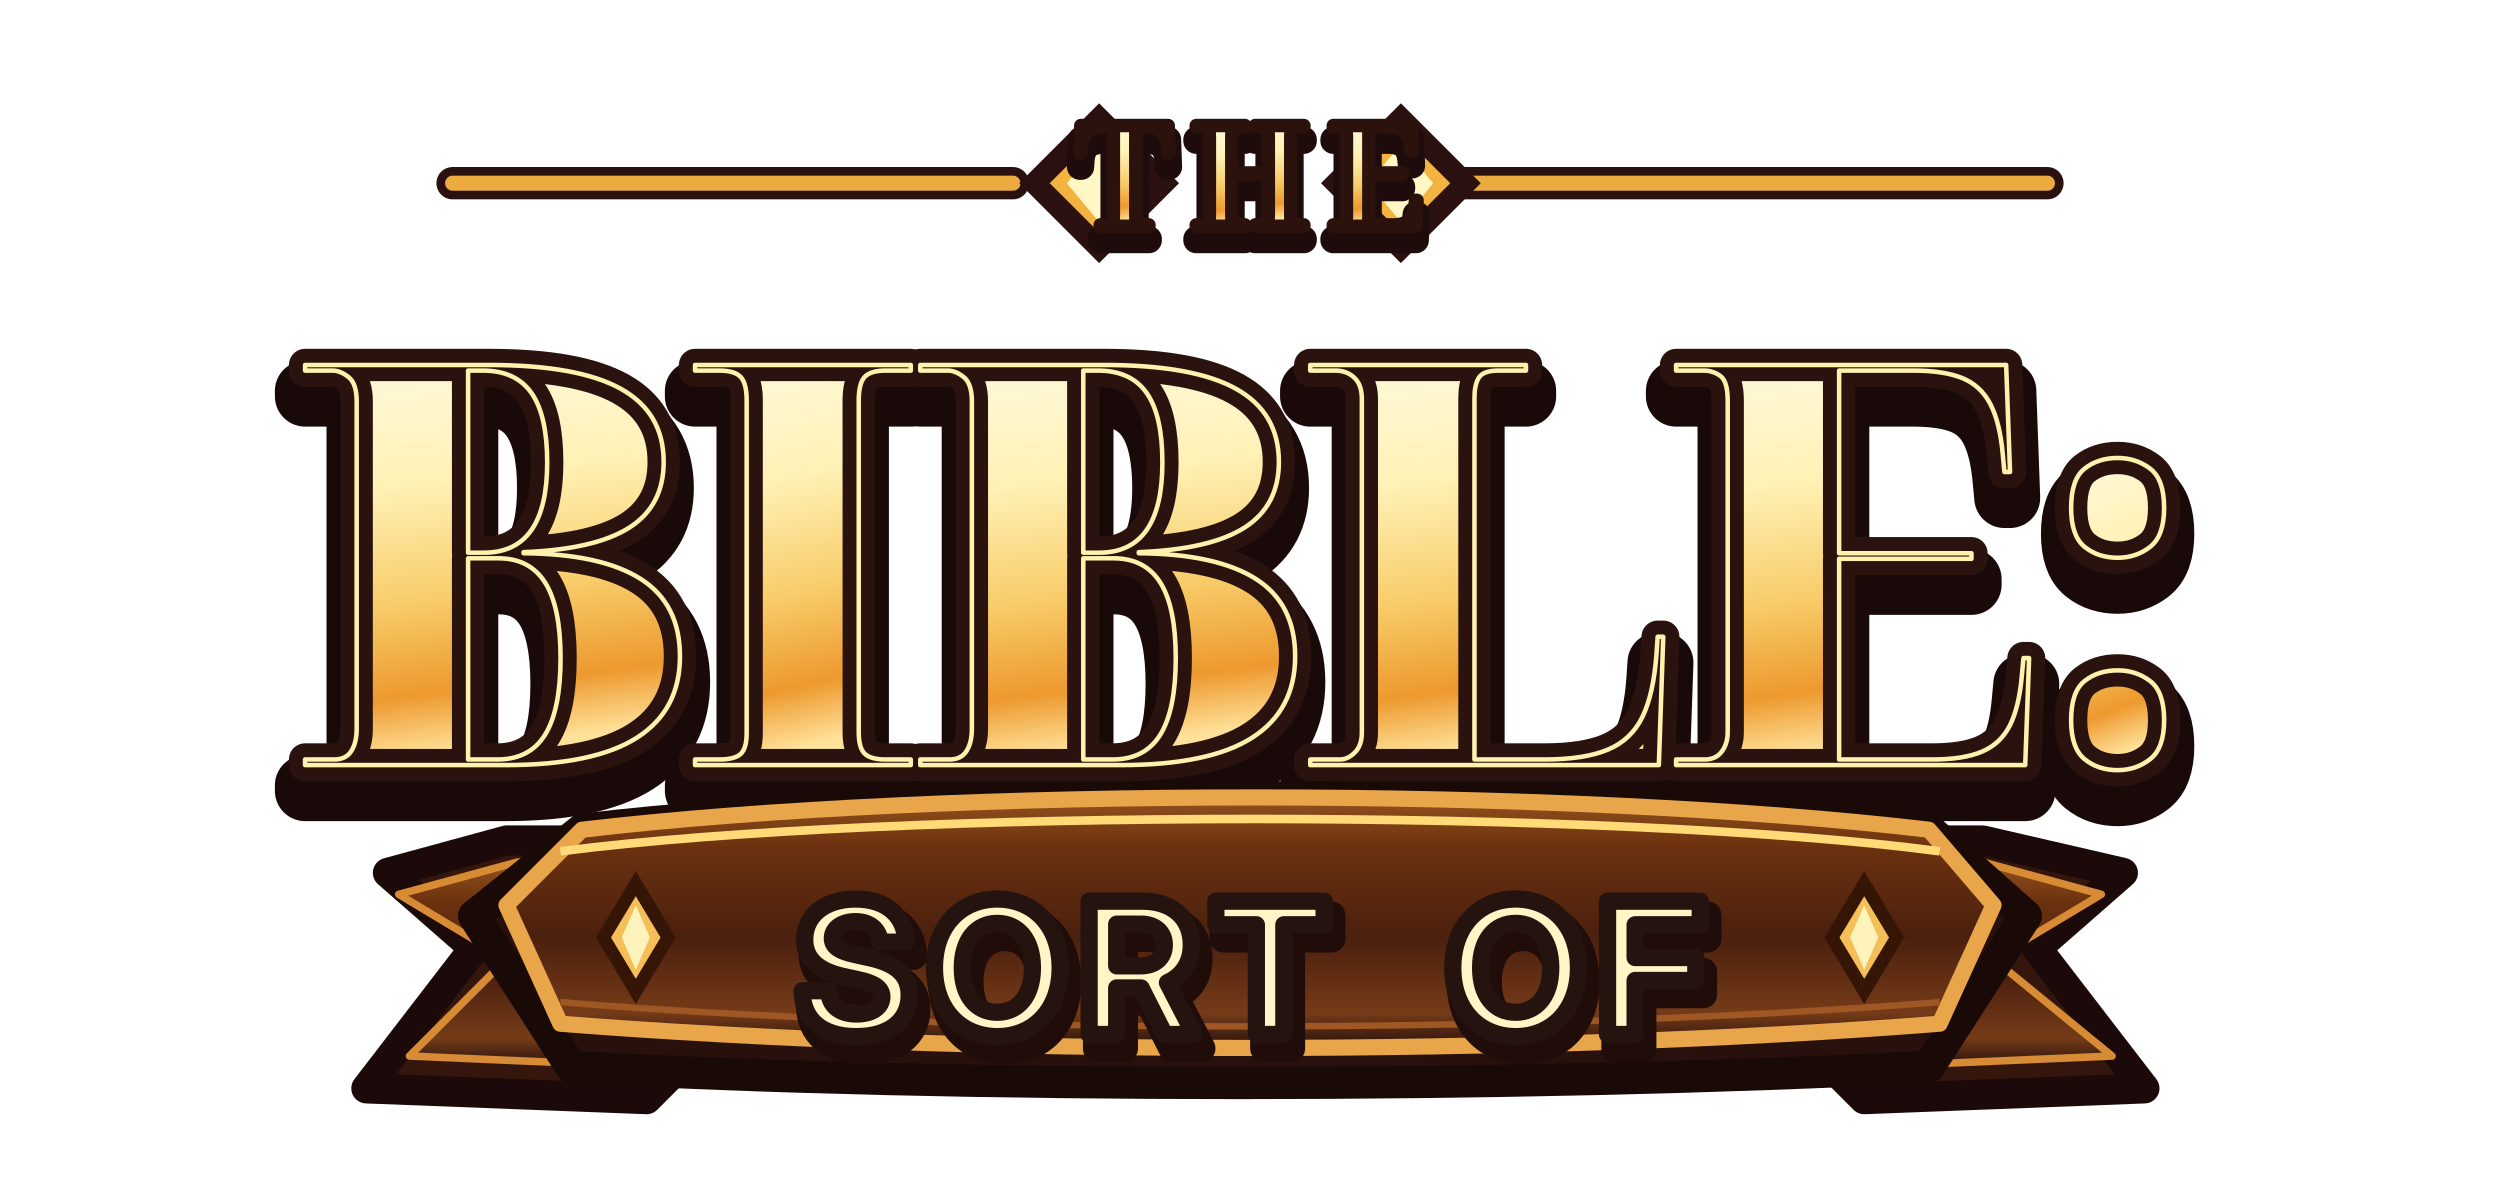
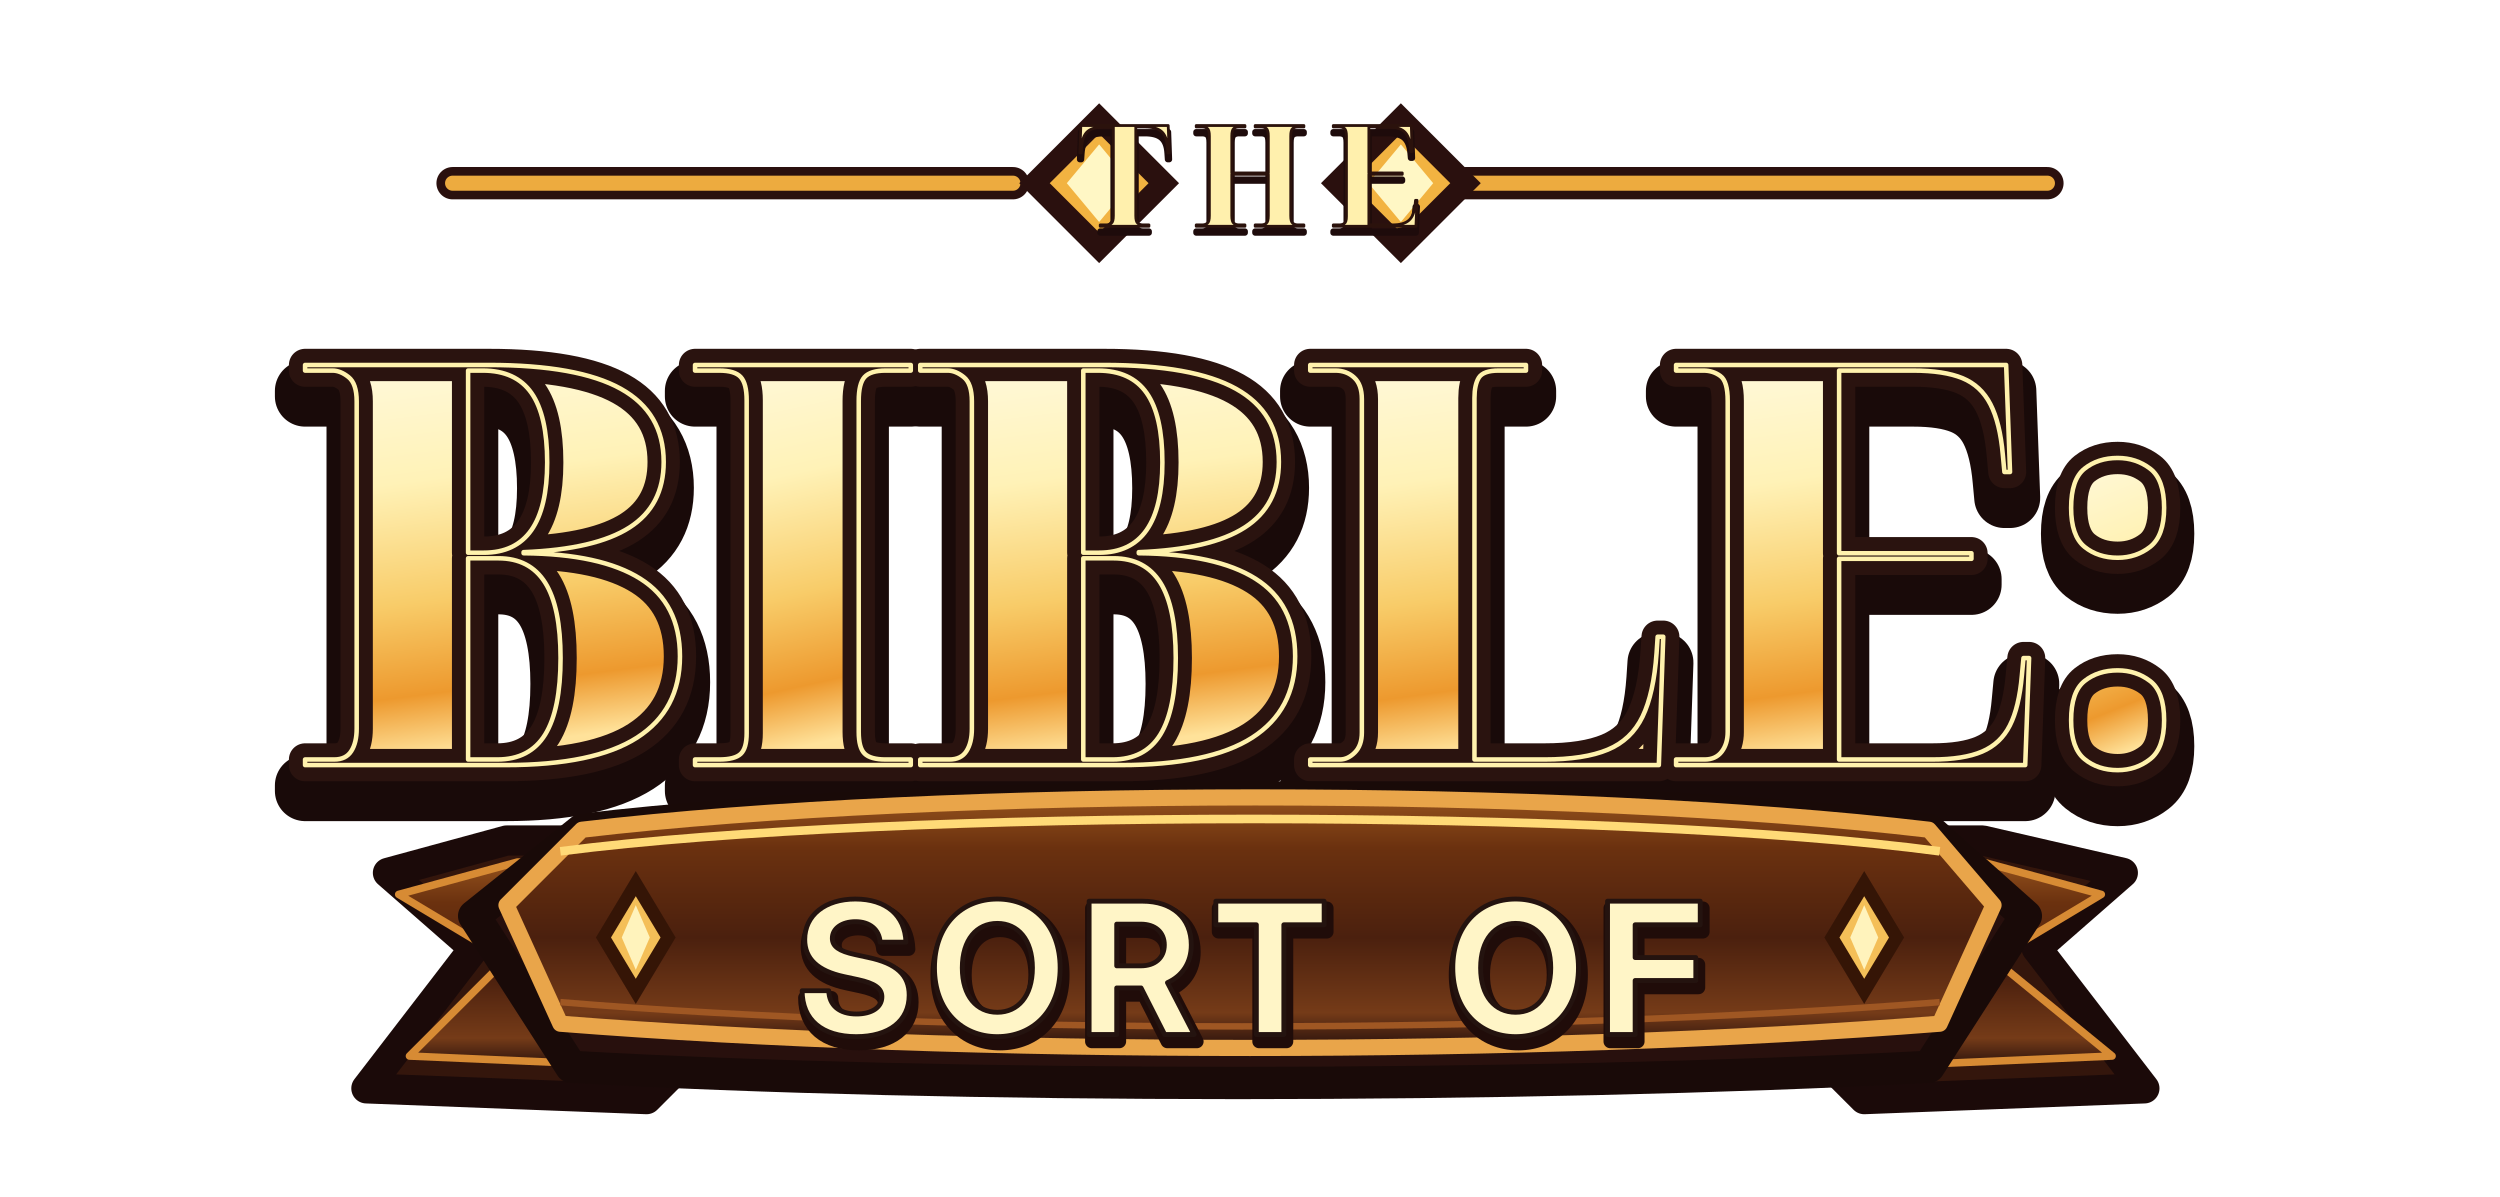
<svg xmlns="http://www.w3.org/2000/svg" width="928" height="444" viewBox="0 0 232 111">
  <defs>
    <linearGradient id="gold" x1="0%" y1="0%" x2="12%" y2="100%">
      <stop offset="0%" stop-color="#fff9dc" />
      <stop offset="32%" stop-color="#fff2b7" />
      <stop offset="62%" stop-color="#f8cc69" />
      <stop offset="85%" stop-color="#ed992e" />
      <stop offset="100%" stop-color="#ffe29a" />
    </linearGradient>
    <linearGradient id="wood" x1="0%" y1="0%" x2="0%" y2="100%">
      <stop offset="0%" stop-color="#93511c" />
      <stop offset="20%" stop-color="#6b310f" />
      <stop offset="56%" stop-color="#4b200e" />
      <stop offset="86%" stop-color="#753b18" />
      <stop offset="100%" stop-color="#28110c" />
    </linearGradient>
    <linearGradient id="ribbon" x1="0%" y1="0%" x2="0%" y2="100%">
      <stop offset="0%" stop-color="#fcdfa1" />
      <stop offset="35%" stop-color="#f1bb58" />
      <stop offset="77%" stop-color="#ab5d20" />
      <stop offset="100%" stop-color="#ffe7a2" />
    </linearGradient>
  </defs>
  <g transform="translate(0 1)">
    <path d="M42 16H94M136 16H190" stroke="#2a100e" stroke-width="3.0" stroke-linecap="round" />
    <path d="M42 16H94M136 16H190" stroke="#edab3f" stroke-width="1.4" stroke-linecap="round" />
    <path d="M96 16L102 10L108 16L102 22Z M124 16L130 10L136 16L130 22Z" fill="#f2b341" stroke="#2a100e" stroke-width="2" />
    <path d="M102 12.4L105 16L102 19.6L99 16Z M130 12.4L133 16L130 19.6L127 16Z" fill="#fff7c5" />
-     <path d="M102.1 20V19.87H102.65Q102.94 19.87 103.13 19.72Q103.32 19.58 103.32 19.02V10.78H102.48Q101.42 10.78 100.93 11.2Q100.45 11.62 100.38 12.61L100.34 13.19H100.21L100.3 10.65H108.41L108.5 13.19H108.37L108.33 12.61Q108.27 11.62 107.78 11.2Q107.3 10.78 106.24 10.78H105.4V19.02Q105.4 19.58 105.59 19.72Q105.78 19.87 106.07 19.87H106.62V20Z" fill="#1e0b0b" stroke="#1e0b0b" stroke-width="2.4" stroke-linejoin="round" transform="translate(0 1.3)" />
-     <path d="M111.01 20V19.87H111.56Q111.85 19.87 112.04 19.72Q112.23 19.58 112.23 19.02V11.63Q112.23 11.07 112.04 10.92Q111.85 10.78 111.56 10.78H111.01V10.65H115.53V10.78H114.98Q114.69 10.78 114.5 10.92Q114.31 11.07 114.31 11.63V15.05H117.7V11.63Q117.7 11.07 117.51 10.92Q117.32 10.78 117.03 10.78H116.48V10.65H121V10.78H120.45Q120.16 10.78 119.97 10.92Q119.78 11.07 119.78 11.63V19.02Q119.78 19.58 119.97 19.72Q120.16 19.87 120.45 19.87H121V20H116.48V19.87H117.03Q117.32 19.87 117.51 19.72Q117.7 19.58 117.7 19.02V15.18H114.31V19.02Q114.31 19.58 114.5 19.72Q114.69 19.87 114.98 19.87H115.53V20Z" fill="#1e0b0b" stroke="#1e0b0b" stroke-width="2.4" stroke-linejoin="round" transform="translate(0 1.3)" />
-     <path d="M123.73 20V19.87H124.28Q124.55 19.87 124.75 19.74Q124.95 19.61 124.95 19.08V11.63Q124.95 11.07 124.76 10.92Q124.57 10.78 124.28 10.78H123.73V10.65H130.97L131.05 13.06H130.92L130.88 12.61Q130.79 11.62 130.31 11.2Q129.83 10.78 128.78 10.78H127.03V15.05H130.13V15.18H127.03V19.87H129.23Q130.28 19.87 130.75 19.44Q131.23 19.02 131.32 18.02L131.36 17.59H131.5L131.4 20Z" fill="#1e0b0b" stroke="#1e0b0b" stroke-width="2.4" stroke-linejoin="round" transform="translate(0 1.3)" />
-     <path d="M102.1 20V19.87H102.65Q102.94 19.87 103.13 19.72Q103.32 19.58 103.32 19.02V10.78H102.48Q101.42 10.78 100.93 11.2Q100.45 11.62 100.38 12.61L100.34 13.19H100.21L100.3 10.65H108.41L108.5 13.19H108.37L108.33 12.61Q108.27 11.62 107.78 11.2Q107.3 10.78 106.24 10.78H105.4V19.02Q105.4 19.58 105.59 19.72Q105.78 19.87 106.07 19.87H106.62V20Z" fill="url(#gold)" stroke="#2b120c" stroke-width="1.25" stroke-linejoin="round" />
-     <path d="M111.01 20V19.87H111.56Q111.85 19.87 112.04 19.72Q112.23 19.58 112.23 19.02V11.63Q112.23 11.07 112.04 10.92Q111.85 10.78 111.56 10.78H111.01V10.65H115.53V10.78H114.98Q114.69 10.78 114.5 10.92Q114.31 11.07 114.31 11.63V15.05H117.7V11.63Q117.7 11.07 117.51 10.92Q117.32 10.78 117.03 10.78H116.48V10.65H121V10.78H120.45Q120.16 10.78 119.97 10.92Q119.78 11.07 119.78 11.63V19.02Q119.78 19.58 119.97 19.72Q120.16 19.87 120.45 19.87H121V20H116.48V19.87H117.03Q117.32 19.87 117.51 19.72Q117.7 19.58 117.7 19.02V15.18H114.31V19.02Q114.31 19.58 114.5 19.72Q114.69 19.87 114.98 19.87H115.53V20Z" fill="url(#gold)" stroke="#2b120c" stroke-width="1.25" stroke-linejoin="round" />
-     <path d="M123.73 20V19.87H124.28Q124.55 19.87 124.75 19.74Q124.95 19.61 124.95 19.08V11.63Q124.95 11.07 124.76 10.92Q124.57 10.78 124.28 10.78H123.73V10.65H130.97L131.05 13.06H130.92L130.88 12.61Q130.79 11.62 130.31 11.2Q129.83 10.78 128.78 10.78H127.03V15.05H130.13V15.18H127.03V19.87H129.23Q130.28 19.87 130.75 19.44Q131.23 19.02 131.32 18.02L131.36 17.59H131.5L131.4 20Z" fill="url(#gold)" stroke="#2b120c" stroke-width="1.25" stroke-linejoin="round" />
+     <path d="M102.1 20V19.87H102.65Q102.94 19.87 103.13 19.72Q103.32 19.58 103.32 19.02V10.78H102.48Q101.42 10.78 100.93 11.2Q100.45 11.62 100.38 12.61L100.34 13.19H100.21L100.3 10.65H108.41L108.5 13.19H108.37L108.33 12.61Q108.27 11.62 107.78 11.2Q107.3 10.78 106.24 10.78H105.4V19.02Q105.4 19.58 105.59 19.72Q105.78 19.87 106.07 19.87H106.62V20Z" fill="#1e0b0b" stroke="#1e0b0b" stroke-width="0.55" stroke-linejoin="round" transform="translate(0 0.6)" />
+     <path d="M111.01 20V19.87H111.56Q111.85 19.87 112.04 19.72Q112.23 19.58 112.23 19.02V11.63Q112.23 11.07 112.04 10.92Q111.85 10.78 111.56 10.78H111.01V10.65H115.53V10.78H114.98Q114.69 10.78 114.5 10.92Q114.31 11.07 114.31 11.63V15.05H117.7V11.63Q117.7 11.07 117.51 10.92Q117.32 10.78 117.03 10.78H116.48V10.65H121V10.78H120.45Q120.16 10.78 119.97 10.92Q119.78 11.07 119.78 11.63V19.02Q119.78 19.58 119.97 19.72Q120.16 19.87 120.45 19.87H121V20H116.48V19.87H117.03Q117.32 19.87 117.51 19.72Q117.7 19.58 117.7 19.02V15.18H114.31V19.02Q114.31 19.58 114.5 19.72Q114.69 19.87 114.98 19.87H115.53V20Z" fill="#1e0b0b" stroke="#1e0b0b" stroke-width="0.55" stroke-linejoin="round" transform="translate(0 0.6)" />
+     <path d="M123.73 20V19.87H124.28Q124.55 19.87 124.75 19.74Q124.95 19.61 124.95 19.08V11.63Q124.95 11.07 124.76 10.92Q124.57 10.78 124.28 10.78H123.73V10.65H130.97L131.05 13.06H130.92L130.88 12.61Q130.79 11.62 130.31 11.2Q129.83 10.78 128.78 10.78H127.03V15.05H130.13V15.18H127.03V19.87H129.23Q130.28 19.87 130.75 19.44Q131.23 19.02 131.32 18.02L131.36 17.59H131.5L131.4 20Z" fill="#1e0b0b" stroke="#1e0b0b" stroke-width="0.55" stroke-linejoin="round" transform="translate(0 0.6)" />
+     <path d="M102.1 20V19.87H102.65Q102.94 19.87 103.13 19.72Q103.32 19.58 103.32 19.02V10.78H102.48Q101.42 10.78 100.93 11.2Q100.45 11.62 100.38 12.61L100.34 13.19H100.21L100.3 10.65H108.41L108.5 13.19H108.37L108.33 12.61Q108.27 11.62 107.78 11.2Q107.3 10.78 106.24 10.78H105.4V19.02Q105.4 19.58 105.59 19.72Q105.78 19.87 106.07 19.87H106.62V20Z" fill="#fff0ad" stroke="#2b120c" stroke-width="0.26" stroke-linejoin="round" />
+     <path d="M111.01 20V19.87H111.56Q111.85 19.87 112.04 19.72Q112.23 19.58 112.23 19.02V11.63Q112.23 11.07 112.04 10.92Q111.85 10.78 111.56 10.78H111.01V10.65H115.53V10.78H114.98Q114.69 10.78 114.5 10.92Q114.31 11.07 114.31 11.63V15.05H117.7V11.63Q117.7 11.07 117.51 10.92Q117.32 10.78 117.03 10.78H116.48V10.65H121V10.78H120.45Q120.16 10.78 119.97 10.92Q119.78 11.07 119.78 11.63V19.02Q119.78 19.58 119.97 19.72Q120.16 19.87 120.45 19.87H121V20H116.48V19.87H117.03Q117.32 19.87 117.51 19.72Q117.7 19.58 117.7 19.02V15.18H114.31V19.02Q114.31 19.58 114.5 19.72Q114.69 19.87 114.98 19.87H115.53V20Z" fill="#fff0ad" stroke="#2b120c" stroke-width="0.26" stroke-linejoin="round" />
+     <path d="M123.73 20V19.87H124.28Q124.55 19.87 124.75 19.74Q124.95 19.61 124.95 19.08V11.63Q124.95 11.07 124.76 10.92Q124.57 10.78 124.28 10.78H123.73V10.65H130.97L131.05 13.06H130.92L130.88 12.61Q130.79 11.62 130.31 11.2Q129.83 10.78 128.78 10.78H127.03V15.05H130.13V15.18H127.03V19.87H129.23Q130.28 19.87 130.75 19.44Q131.23 19.02 131.32 18.02L131.36 17.59H131.5L131.4 20Z" fill="#fff0ad" stroke="#2b120c" stroke-width="0.26" stroke-linejoin="round" />
  </g>
  <g>
    <path d="M28.31 71V70.48H31.02Q32.11 70.48 32.6 69.7Q33.1 68.92 33.1 67.62V37.25Q33.1 35.59 32.34 34.99Q31.59 34.39 30.86 34.39H28.31V33.87H45.37Q53.64 33.87 57.61 36.08Q61.59 38.29 61.59 42.87Q61.59 46.92 58.42 48.95Q55.25 50.98 48.59 51.24V51.34Q55.77 51.4 59.43 53.71Q63.1 56.02 63.1 60.91Q63.1 65.9 59.12 68.45Q55.14 71 46.93 71ZM44.9 51.29Q50.78 51.29 50.78 42.92Q50.78 38.55 49.32 36.47Q47.86 34.39 44.8 34.39H43.44V51.29ZM46.15 70.48Q49.16 70.48 50.59 68.17Q52.02 65.85 52.02 61.07Q52.02 56.34 50.59 54.07Q49.16 51.81 46.25 51.81H43.44V70.48Z" fill="#25100d" stroke="#190a09" stroke-width="5.6" stroke-linejoin="round" transform="translate(0 2.4)" />
    <path d="M64.5 71V70.48H66.74Q68.19 70.48 68.74 69.96Q69.29 69.44 69.29 68.04V37.15Q69.29 35.59 68.74 34.99Q68.19 34.39 66.74 34.39H64.5V33.87H84.52V34.39H82.18Q80.78 34.39 80.23 34.99Q79.69 35.59 79.69 37.2V67.93Q79.69 69.39 80.23 69.93Q80.78 70.48 82.18 70.48H84.52V71Z" fill="#25100d" stroke="#190a09" stroke-width="5.6" stroke-linejoin="round" transform="translate(0 2.4)" />
    <path d="M85.4 71V70.48H88.11Q89.2 70.48 89.69 69.7Q90.19 68.92 90.19 67.62V37.25Q90.19 35.59 89.43 34.99Q88.68 34.39 87.95 34.39H85.4V33.87H102.46Q110.73 33.87 114.7 36.08Q118.68 38.29 118.68 42.87Q118.68 46.92 115.51 48.95Q112.34 50.98 105.68 51.24V51.34Q112.86 51.4 116.52 53.71Q120.19 56.02 120.19 60.91Q120.19 65.9 116.21 68.45Q112.23 71 104.02 71ZM101.99 51.29Q107.87 51.29 107.87 42.92Q107.87 38.55 106.41 36.47Q104.95 34.39 101.89 34.39H100.53V51.29ZM103.24 70.48Q106.25 70.48 107.68 68.17Q109.11 65.85 109.11 61.07Q109.11 56.34 107.68 54.07Q106.25 51.81 103.34 51.81H100.53V70.48Z" fill="#25100d" stroke="#190a09" stroke-width="5.6" stroke-linejoin="round" transform="translate(0 2.4)" />
    <path d="M121.59 71V70.48H124.35Q125.08 70.48 125.73 69.83Q126.38 69.18 126.38 67.98V37.04Q126.38 35.69 125.67 35.04Q124.97 34.39 123.93 34.39H121.59V33.87H141.61V34.39H139.06Q137.66 34.39 137.24 35.04Q136.83 35.69 136.83 36.94V70.48H143.33Q147.02 70.48 149.2 69.57Q151.39 68.66 152.43 66.5Q153.47 64.34 153.73 60.6L153.83 59.09H154.35L153.94 71Z" fill="#25100d" stroke="#190a09" stroke-width="5.6" stroke-linejoin="round" transform="translate(0 2.4)" />
    <path d="M155.54 71V70.48H158.19Q159.23 70.48 159.78 69.75Q160.33 69.02 160.33 67.93V37.2Q160.33 35.38 159.65 34.89Q158.97 34.39 158.09 34.39H155.54V33.87H186.17L186.53 43.8H186.01L185.86 42.19Q185.6 39.23 184.71 37.51Q183.83 35.8 182.11 35.09Q180.4 34.39 177.54 34.39H170.67V51.34H182.95V51.86H170.67V70.48H179.31Q182.22 70.48 183.93 69.75Q185.65 69.02 186.51 67.33Q187.37 65.64 187.63 62.68L187.78 61.07H188.3L187.94 71Z" fill="#25100d" stroke="#190a09" stroke-width="5.6" stroke-linejoin="round" transform="translate(0 2.4)" />
    <path d="M196.52 51.76Q194.7 51.76 193.45 50.75Q192.2 49.73 192.2 47.13Q192.2 44.48 193.45 43.49Q194.7 42.5 196.52 42.5Q198.23 42.5 199.53 43.49Q200.83 44.48 200.83 47.13Q200.83 49.73 199.53 50.75Q198.23 51.76 196.52 51.76ZM196.52 71.47Q194.7 71.47 193.45 70.45Q192.2 69.44 192.2 66.84Q192.2 64.19 193.45 63.2Q194.7 62.21 196.52 62.21Q198.23 62.21 199.53 63.2Q200.83 64.19 200.83 66.84Q200.83 69.44 199.53 70.45Q198.23 71.47 196.52 71.47Z" fill="#25100d" stroke="#190a09" stroke-width="5.6" stroke-linejoin="round" transform="translate(0 2.4)" />
    <path d="M28.31 71V70.48H31.02Q32.11 70.48 32.6 69.7Q33.1 68.92 33.1 67.62V37.25Q33.1 35.59 32.34 34.99Q31.59 34.39 30.86 34.39H28.31V33.87H45.37Q53.64 33.87 57.61 36.08Q61.59 38.29 61.59 42.87Q61.59 46.92 58.42 48.95Q55.25 50.98 48.59 51.24V51.34Q55.77 51.4 59.43 53.71Q63.1 56.02 63.1 60.91Q63.1 65.9 59.12 68.45Q55.14 71 46.93 71ZM44.9 51.29Q50.78 51.29 50.78 42.92Q50.78 38.55 49.32 36.47Q47.86 34.39 44.8 34.39H43.44V51.29ZM46.15 70.48Q49.16 70.48 50.59 68.17Q52.02 65.85 52.02 61.07Q52.02 56.34 50.59 54.07Q49.16 51.81 46.25 51.81H43.44V70.48Z" fill="url(#gold)" stroke="#2a130f" stroke-width="3.0" stroke-linejoin="round" />
    <path d="M64.5 71V70.48H66.74Q68.19 70.48 68.74 69.96Q69.29 69.44 69.29 68.04V37.15Q69.29 35.59 68.74 34.99Q68.19 34.39 66.74 34.39H64.5V33.87H84.52V34.39H82.18Q80.78 34.39 80.23 34.99Q79.69 35.59 79.69 37.2V67.93Q79.69 69.39 80.23 69.93Q80.78 70.48 82.18 70.48H84.52V71Z" fill="url(#gold)" stroke="#2a130f" stroke-width="3.0" stroke-linejoin="round" />
    <path d="M85.4 71V70.48H88.11Q89.2 70.48 89.69 69.7Q90.19 68.92 90.19 67.62V37.25Q90.19 35.59 89.43 34.99Q88.68 34.39 87.95 34.39H85.4V33.87H102.46Q110.73 33.87 114.7 36.08Q118.68 38.29 118.68 42.87Q118.68 46.92 115.51 48.95Q112.34 50.98 105.68 51.24V51.34Q112.86 51.4 116.52 53.71Q120.19 56.02 120.19 60.91Q120.19 65.9 116.21 68.45Q112.23 71 104.02 71ZM101.99 51.29Q107.87 51.29 107.87 42.92Q107.87 38.55 106.41 36.47Q104.95 34.39 101.89 34.39H100.53V51.29ZM103.24 70.48Q106.25 70.48 107.68 68.17Q109.11 65.85 109.11 61.07Q109.11 56.34 107.68 54.07Q106.25 51.81 103.34 51.81H100.53V70.48Z" fill="url(#gold)" stroke="#2a130f" stroke-width="3.0" stroke-linejoin="round" />
    <path d="M121.59 71V70.48H124.35Q125.08 70.48 125.73 69.83Q126.38 69.18 126.38 67.98V37.04Q126.38 35.69 125.67 35.04Q124.97 34.39 123.93 34.39H121.59V33.87H141.61V34.39H139.06Q137.66 34.39 137.24 35.04Q136.83 35.69 136.83 36.94V70.48H143.33Q147.02 70.48 149.2 69.57Q151.39 68.66 152.43 66.5Q153.47 64.34 153.73 60.6L153.83 59.09H154.35L153.94 71Z" fill="url(#gold)" stroke="#2a130f" stroke-width="3.0" stroke-linejoin="round" />
    <path d="M155.54 71V70.48H158.19Q159.23 70.48 159.78 69.75Q160.33 69.02 160.33 67.93V37.2Q160.33 35.38 159.65 34.89Q158.97 34.39 158.09 34.39H155.54V33.87H186.17L186.53 43.8H186.01L185.86 42.19Q185.6 39.23 184.71 37.51Q183.83 35.8 182.11 35.09Q180.4 34.39 177.54 34.39H170.67V51.34H182.95V51.86H170.67V70.48H179.31Q182.22 70.48 183.93 69.75Q185.65 69.02 186.51 67.33Q187.37 65.64 187.63 62.68L187.78 61.07H188.3L187.94 71Z" fill="url(#gold)" stroke="#2a130f" stroke-width="3.0" stroke-linejoin="round" />
    <path d="M196.52 51.76Q194.7 51.76 193.45 50.75Q192.2 49.73 192.2 47.13Q192.2 44.48 193.45 43.49Q194.7 42.5 196.52 42.5Q198.23 42.5 199.53 43.49Q200.83 44.48 200.83 47.13Q200.83 49.73 199.53 50.75Q198.23 51.76 196.52 51.76ZM196.52 71.47Q194.7 71.47 193.45 70.45Q192.2 69.44 192.2 66.84Q192.2 64.19 193.45 63.2Q194.7 62.21 196.52 62.21Q198.23 62.21 199.53 63.2Q200.83 64.19 200.83 66.84Q200.83 69.44 199.53 70.45Q198.23 71.47 196.52 71.47Z" fill="url(#gold)" stroke="#2a130f" stroke-width="3.0" stroke-linejoin="round" />
    <path d="M28.31 71V70.48H31.02Q32.11 70.48 32.6 69.7Q33.1 68.92 33.1 67.62V37.25Q33.1 35.59 32.34 34.99Q31.59 34.39 30.86 34.39H28.31V33.87H45.37Q53.64 33.87 57.61 36.08Q61.59 38.29 61.59 42.87Q61.59 46.92 58.42 48.95Q55.25 50.98 48.59 51.24V51.34Q55.77 51.4 59.43 53.71Q63.1 56.02 63.1 60.91Q63.1 65.9 59.12 68.45Q55.14 71 46.93 71ZM44.9 51.29Q50.78 51.29 50.78 42.92Q50.78 38.55 49.32 36.47Q47.86 34.39 44.8 34.39H43.44V51.29ZM46.15 70.48Q49.16 70.48 50.59 68.17Q52.02 65.85 52.02 61.07Q52.02 56.34 50.59 54.07Q49.16 51.81 46.25 51.81H43.44V70.48Z" fill="none" stroke="#fff2ad" stroke-width="0.42" stroke-linejoin="round" />
    <path d="M64.5 71V70.48H66.74Q68.19 70.48 68.74 69.96Q69.29 69.44 69.29 68.04V37.15Q69.29 35.59 68.74 34.99Q68.19 34.39 66.74 34.39H64.5V33.87H84.52V34.39H82.18Q80.78 34.39 80.23 34.99Q79.69 35.59 79.69 37.2V67.93Q79.69 69.39 80.23 69.93Q80.78 70.48 82.18 70.48H84.52V71Z" fill="none" stroke="#fff2ad" stroke-width="0.42" stroke-linejoin="round" />
    <path d="M85.4 71V70.48H88.11Q89.2 70.48 89.69 69.7Q90.19 68.92 90.19 67.62V37.25Q90.19 35.59 89.43 34.99Q88.68 34.39 87.95 34.39H85.4V33.87H102.46Q110.73 33.87 114.7 36.08Q118.68 38.29 118.68 42.87Q118.68 46.92 115.51 48.95Q112.34 50.98 105.68 51.24V51.34Q112.86 51.4 116.52 53.71Q120.19 56.02 120.19 60.91Q120.19 65.9 116.21 68.45Q112.23 71 104.02 71ZM101.99 51.29Q107.87 51.29 107.87 42.92Q107.87 38.55 106.41 36.47Q104.95 34.39 101.89 34.39H100.53V51.29ZM103.24 70.48Q106.25 70.48 107.68 68.17Q109.11 65.85 109.11 61.07Q109.11 56.34 107.68 54.07Q106.25 51.81 103.34 51.81H100.53V70.48Z" fill="none" stroke="#fff2ad" stroke-width="0.42" stroke-linejoin="round" />
    <path d="M121.59 71V70.48H124.35Q125.08 70.48 125.73 69.83Q126.38 69.18 126.38 67.98V37.04Q126.38 35.69 125.67 35.04Q124.97 34.39 123.93 34.39H121.59V33.87H141.61V34.39H139.06Q137.66 34.39 137.24 35.04Q136.83 35.69 136.83 36.94V70.48H143.33Q147.02 70.48 149.2 69.57Q151.39 68.66 152.43 66.5Q153.47 64.34 153.73 60.6L153.83 59.09H154.35L153.94 71Z" fill="none" stroke="#fff2ad" stroke-width="0.42" stroke-linejoin="round" />
    <path d="M155.54 71V70.48H158.19Q159.23 70.48 159.78 69.75Q160.33 69.02 160.33 67.93V37.2Q160.33 35.38 159.65 34.89Q158.97 34.39 158.09 34.39H155.54V33.87H186.17L186.53 43.8H186.01L185.86 42.19Q185.6 39.23 184.71 37.51Q183.83 35.8 182.11 35.09Q180.4 34.39 177.54 34.39H170.67V51.34H182.95V51.86H170.67V70.48H179.31Q182.22 70.48 183.93 69.75Q185.65 69.02 186.51 67.33Q187.37 65.64 187.63 62.68L187.78 61.07H188.3L187.94 71Z" fill="none" stroke="#fff2ad" stroke-width="0.42" stroke-linejoin="round" />
    <path d="M196.52 51.76Q194.7 51.76 193.45 50.75Q192.2 49.73 192.2 47.13Q192.2 44.48 193.45 43.49Q194.7 42.5 196.52 42.5Q198.23 42.5 199.53 43.49Q200.83 44.48 200.83 47.13Q200.83 49.73 199.53 50.75Q198.23 51.76 196.52 51.76ZM196.52 71.47Q194.7 71.47 193.45 70.45Q192.2 69.44 192.2 66.84Q192.2 64.19 193.45 63.2Q194.7 62.21 196.52 62.21Q198.23 62.21 199.53 63.2Q200.83 64.19 200.83 66.84Q200.83 69.44 199.53 70.45Q198.23 71.47 196.52 71.47Z" fill="none" stroke="#fff2ad" stroke-width="0.42" stroke-linejoin="round" />
  </g>
  <g>
    <path d="M47 78L36 81L44 88L34 101L60 102L66 96L167 96L173 102L199 101L189 88L197 81L184 78Z" fill="#34160c" stroke="#1b0a09" stroke-width="2.8" stroke-linejoin="round" />
    <path d="M48 80L37 83L47 89L38 98L61 99L66 94L167 94L173 99L196 98L185 89L195 83L184 80Z" fill="url(#wood)" stroke="#d78b34" stroke-width="0.7" stroke-linejoin="round" />
    <path d="M54 77C88 73,145 73,179 77L188 85L179 99C141 101,88 101,53 99L44 85Z" fill="#28100d" stroke="#190a08" stroke-width="3" stroke-linejoin="round" />
    <path d="M54 77C88 73,145 73,179 77L185 84L180 95C142 98,90 98,52 95L47 84Z" fill="url(#wood)" stroke="#e9a54a" stroke-width="1.5" stroke-linejoin="round" />
    <path d="M52 79C83 75,150 75,180 79" fill="none" stroke="#ffda77" stroke-width="0.8" />
    <path d="M52 93C88 96,142 96,180 93" fill="none" stroke="#9f5723" stroke-width="0.6" />
-     <path d="M79.46 96.2C82.51 96.2 84.37 94.73 84.37 92.35C84.37 90.49 83.2 89.4 80.56 88.85L79.37 88.59C77.85 88.26 77.24 87.83 77.24 87.07C77.24 86.16 78.13 85.53 79.39 85.53C80.72 85.53 81.59 86.26 81.68 87.43H84.07C83.99 84.94 82.23 83.43 79.38 83.43C76.57 83.43 74.68 84.94 74.68 87.19C74.68 88.96 75.87 90.1 78.32 90.63L79.62 90.91C81.19 91.25 81.84 91.72 81.84 92.51C81.84 93.48 80.9 94.1 79.48 94.1C77.89 94.1 76.94 93.3 76.91 91.94H74.44C74.44 94.63 76.29 96.2 79.46 96.2Z" fill="#200c09" stroke="#200c09" stroke-width="2.55" stroke-linejoin="round" transform="translate(0.7 1.3)" />
-     <path d="M92.55 96.2C95.88 96.2 98.38 93.76 98.38 89.82C98.38 85.88 95.88 83.43 92.55 83.43C89.22 83.43 86.72 85.88 86.72 89.82C86.72 93.74 89.22 96.2 92.55 96.2ZM92.55 93.94C90.64 93.94 89.3 92.45 89.3 89.82C89.3 87.19 90.64 85.69 92.55 85.69C94.46 85.69 95.81 87.19 95.81 89.82C95.81 92.45 94.46 93.94 92.55 93.94Z" fill="#200c09" stroke="#200c09" stroke-width="2.55" stroke-linejoin="round" transform="translate(0.7 1.3)" />
-     <path d="M101.07 96H103.63V91.68H105.87C105.88 91.68 105.89 91.68 105.89 91.68L108.08 96H110.82L108.34 91.19C109.73 90.56 110.55 89.33 110.55 87.69C110.55 85.2 108.81 83.63 106.02 83.63H101.07ZM103.63 89.63V85.76H105.86C107.21 85.76 108.05 86.51 108.05 87.69C108.05 88.87 107.21 89.63 105.87 89.63Z" fill="#200c09" stroke="#200c09" stroke-width="2.55" stroke-linejoin="round" transform="translate(0.7 1.3)" />
-     <path d="M112.83 85.82H116.59V96H119.14V85.82H122.88V83.63H112.83Z" fill="#200c09" stroke="#200c09" stroke-width="2.55" stroke-linejoin="round" transform="translate(0.7 1.3)" />
-     <path d="M140.65 96.2C143.98 96.2 146.48 93.76 146.48 89.82C146.48 85.88 143.98 83.43 140.65 83.43C137.32 83.43 134.82 85.88 134.82 89.82C134.82 93.74 137.32 96.2 140.65 96.2ZM140.65 93.94C138.74 93.94 137.4 92.45 137.4 89.82C137.4 87.19 138.74 85.69 140.65 85.69C142.56 85.69 143.91 87.19 143.91 89.82C143.91 92.45 142.56 93.94 140.65 93.94Z" fill="#200c09" stroke="#200c09" stroke-width="2.55" stroke-linejoin="round" transform="translate(0.7 1.3)" />
-     <path d="M149.18 96H151.74V90.99H157.37V88.86H151.74V85.82H157.78V83.63H149.18Z" fill="#200c09" stroke="#200c09" stroke-width="2.55" stroke-linejoin="round" transform="translate(0.7 1.3)" />
-     <path d="M79.46 96.2C82.51 96.2 84.37 94.73 84.37 92.35C84.37 90.49 83.2 89.4 80.56 88.85L79.37 88.59C77.85 88.26 77.24 87.83 77.24 87.07C77.24 86.16 78.13 85.53 79.39 85.53C80.72 85.53 81.59 86.26 81.68 87.43H84.07C83.99 84.94 82.23 83.43 79.38 83.43C76.57 83.43 74.68 84.94 74.68 87.19C74.68 88.96 75.87 90.1 78.32 90.63L79.62 90.91C81.19 91.25 81.84 91.72 81.84 92.51C81.84 93.48 80.9 94.1 79.48 94.1C77.89 94.1 76.94 93.3 76.91 91.94H74.44C74.44 94.63 76.29 96.2 79.46 96.2Z" fill="#fff5c7" stroke="#24130f" stroke-width="1.6" stroke-linejoin="round" />
-     <path d="M92.55 96.2C95.88 96.2 98.38 93.76 98.38 89.82C98.38 85.88 95.88 83.43 92.55 83.43C89.22 83.43 86.72 85.88 86.72 89.82C86.72 93.74 89.22 96.2 92.55 96.2ZM92.55 93.94C90.64 93.94 89.3 92.45 89.3 89.82C89.3 87.19 90.64 85.69 92.55 85.69C94.46 85.69 95.81 87.19 95.81 89.82C95.81 92.45 94.46 93.94 92.55 93.94Z" fill="#fff5c7" stroke="#24130f" stroke-width="1.6" stroke-linejoin="round" />
-     <path d="M101.07 96H103.63V91.68H105.87C105.88 91.68 105.89 91.68 105.89 91.68L108.08 96H110.82L108.34 91.19C109.73 90.56 110.55 89.33 110.55 87.69C110.55 85.2 108.81 83.63 106.02 83.63H101.07ZM103.63 89.63V85.76H105.86C107.21 85.76 108.05 86.51 108.05 87.69C108.05 88.87 107.21 89.63 105.87 89.63Z" fill="#fff5c7" stroke="#24130f" stroke-width="1.6" stroke-linejoin="round" />
-     <path d="M112.83 85.82H116.59V96H119.14V85.82H122.88V83.63H112.83Z" fill="#fff5c7" stroke="#24130f" stroke-width="1.6" stroke-linejoin="round" />
-     <path d="M140.65 96.2C143.98 96.2 146.48 93.76 146.48 89.82C146.48 85.88 143.98 83.43 140.65 83.43C137.32 83.43 134.82 85.88 134.82 89.82C134.82 93.74 137.32 96.2 140.65 96.2ZM140.65 93.94C138.74 93.94 137.4 92.45 137.4 89.82C137.4 87.19 138.74 85.69 140.65 85.69C142.56 85.69 143.91 87.19 143.91 89.82C143.91 92.45 142.56 93.94 140.65 93.94Z" fill="#fff5c7" stroke="#24130f" stroke-width="1.6" stroke-linejoin="round" />
-     <path d="M149.18 96H151.74V90.99H157.37V88.86H151.74V85.82H157.78V83.63H149.18Z" fill="#fff5c7" stroke="#24130f" stroke-width="1.6" stroke-linejoin="round" />
+     <path d="M79.46 96.2C82.51 96.2 84.37 94.73 84.37 92.35C84.37 90.49 83.2 89.4 80.56 88.85L79.37 88.59C77.85 88.26 77.24 87.83 77.24 87.07C77.24 86.16 78.13 85.53 79.39 85.53C80.72 85.53 81.59 86.26 81.68 87.43H84.07C83.99 84.94 82.23 83.43 79.38 83.43C76.57 83.43 74.68 84.94 74.68 87.19C74.68 88.96 75.87 90.1 78.32 90.63L79.62 90.91C81.19 91.25 81.84 91.72 81.84 92.51C81.84 93.48 80.9 94.1 79.48 94.1C77.89 94.1 76.94 93.3 76.91 91.94H74.44C74.44 94.63 76.29 96.2 79.46 96.2Z" fill="#200c09" stroke="#200c09" stroke-width="1.25" stroke-linejoin="round" transform="translate(0.25 0.65)" />
+     <path d="M92.55 96.2C95.88 96.2 98.38 93.76 98.38 89.82C98.38 85.88 95.88 83.43 92.55 83.43C89.22 83.43 86.72 85.88 86.72 89.82C86.72 93.74 89.22 96.2 92.55 96.2ZM92.55 93.94C90.64 93.94 89.3 92.45 89.3 89.82C89.3 87.19 90.64 85.69 92.55 85.69C94.46 85.69 95.81 87.19 95.81 89.82C95.81 92.45 94.46 93.94 92.55 93.94Z" fill="#200c09" stroke="#200c09" stroke-width="1.25" stroke-linejoin="round" transform="translate(0.25 0.65)" />
+     <path d="M101.07 96H103.63V91.68H105.87C105.88 91.68 105.89 91.68 105.89 91.68L108.08 96H110.82L108.34 91.19C109.73 90.56 110.55 89.33 110.55 87.69C110.55 85.2 108.81 83.63 106.02 83.63H101.07ZM103.63 89.63V85.76H105.86C107.21 85.76 108.05 86.51 108.05 87.69C108.05 88.87 107.21 89.63 105.87 89.63Z" fill="#200c09" stroke="#200c09" stroke-width="1.25" stroke-linejoin="round" transform="translate(0.25 0.65)" />
+     <path d="M112.83 85.82H116.59V96H119.14V85.82H122.88V83.63H112.83Z" fill="#200c09" stroke="#200c09" stroke-width="1.25" stroke-linejoin="round" transform="translate(0.25 0.65)" />
+     <path d="M140.65 96.2C143.98 96.2 146.48 93.76 146.48 89.82C146.48 85.88 143.98 83.43 140.65 83.43C137.32 83.43 134.82 85.88 134.82 89.82C134.82 93.74 137.32 96.2 140.65 96.2ZM140.65 93.94C138.74 93.94 137.4 92.45 137.4 89.82C137.4 87.19 138.74 85.69 140.65 85.69C142.56 85.69 143.91 87.19 143.91 89.82C143.91 92.45 142.56 93.94 140.65 93.94Z" fill="#200c09" stroke="#200c09" stroke-width="1.25" stroke-linejoin="round" transform="translate(0.25 0.65)" />
+     <path d="M149.18 96H151.74V90.99H157.37V88.86H151.74V85.82H157.78V83.63H149.18Z" fill="#200c09" stroke="#200c09" stroke-width="1.25" stroke-linejoin="round" transform="translate(0.25 0.65)" />
+     <path d="M79.46 96.2C82.51 96.2 84.37 94.73 84.37 92.35C84.37 90.49 83.2 89.4 80.56 88.85L79.37 88.59C77.85 88.26 77.24 87.83 77.24 87.07C77.24 86.16 78.13 85.53 79.39 85.53C80.72 85.53 81.59 86.26 81.68 87.43H84.07C83.99 84.94 82.23 83.43 79.38 83.43C76.57 83.43 74.68 84.94 74.68 87.19C74.68 88.96 75.87 90.1 78.32 90.63L79.62 90.91C81.19 91.25 81.84 91.72 81.84 92.51C81.84 93.48 80.9 94.1 79.48 94.1C77.89 94.1 76.94 93.3 76.91 91.94H74.44C74.44 94.63 76.29 96.2 79.46 96.2Z" fill="#fff5c7" stroke="#24130f" stroke-width="0.45" stroke-linejoin="round" />
+     <path d="M92.55 96.2C95.88 96.2 98.38 93.76 98.38 89.82C98.38 85.88 95.88 83.43 92.55 83.43C89.22 83.43 86.72 85.88 86.72 89.82C86.72 93.74 89.22 96.2 92.55 96.2ZM92.55 93.94C90.64 93.94 89.3 92.45 89.3 89.82C89.3 87.19 90.64 85.69 92.55 85.69C94.46 85.69 95.81 87.19 95.81 89.82C95.81 92.45 94.46 93.94 92.55 93.94Z" fill="#fff5c7" stroke="#24130f" stroke-width="0.45" stroke-linejoin="round" />
+     <path d="M101.07 96H103.63V91.68H105.87C105.88 91.68 105.89 91.68 105.89 91.68L108.08 96H110.82L108.34 91.19C109.73 90.56 110.55 89.33 110.55 87.69C110.55 85.2 108.81 83.63 106.02 83.63H101.07ZM103.63 89.63V85.76H105.86C107.21 85.76 108.05 86.51 108.05 87.69C108.05 88.87 107.21 89.63 105.87 89.63Z" fill="#fff5c7" stroke="#24130f" stroke-width="0.45" stroke-linejoin="round" />
+     <path d="M112.83 85.82H116.59V96H119.14V85.82H122.88V83.63H112.83Z" fill="#fff5c7" stroke="#24130f" stroke-width="0.45" stroke-linejoin="round" />
+     <path d="M140.65 96.2C143.98 96.2 146.48 93.76 146.48 89.82C146.48 85.88 143.98 83.43 140.65 83.43C137.32 83.43 134.82 85.88 134.82 89.82C134.82 93.74 137.32 96.2 140.65 96.2ZM140.65 93.94C138.74 93.94 137.4 92.45 137.4 89.82C137.4 87.19 138.74 85.69 140.65 85.69C142.56 85.69 143.91 87.19 143.91 89.82C143.91 92.45 142.56 93.94 140.65 93.94Z" fill="#fff5c7" stroke="#24130f" stroke-width="0.45" stroke-linejoin="round" />
+     <path d="M149.18 96H151.74V90.99H157.37V88.86H151.74V85.82H157.78V83.63H149.18Z" fill="#fff5c7" stroke="#24130f" stroke-width="0.45" stroke-linejoin="round" />
    <path d="M56 87L59 82L62 87L59 92Z M170 87L173 82L176 87L173 92Z" fill="#f4bf58" stroke="#351506" stroke-width="1.2" />
    <path d="M59 84L60.3 87L59 90L57.7 87Z M173 84L174.3 87L173 90L171.7 87Z" fill="#fff3bc" />
  </g>
</svg>
